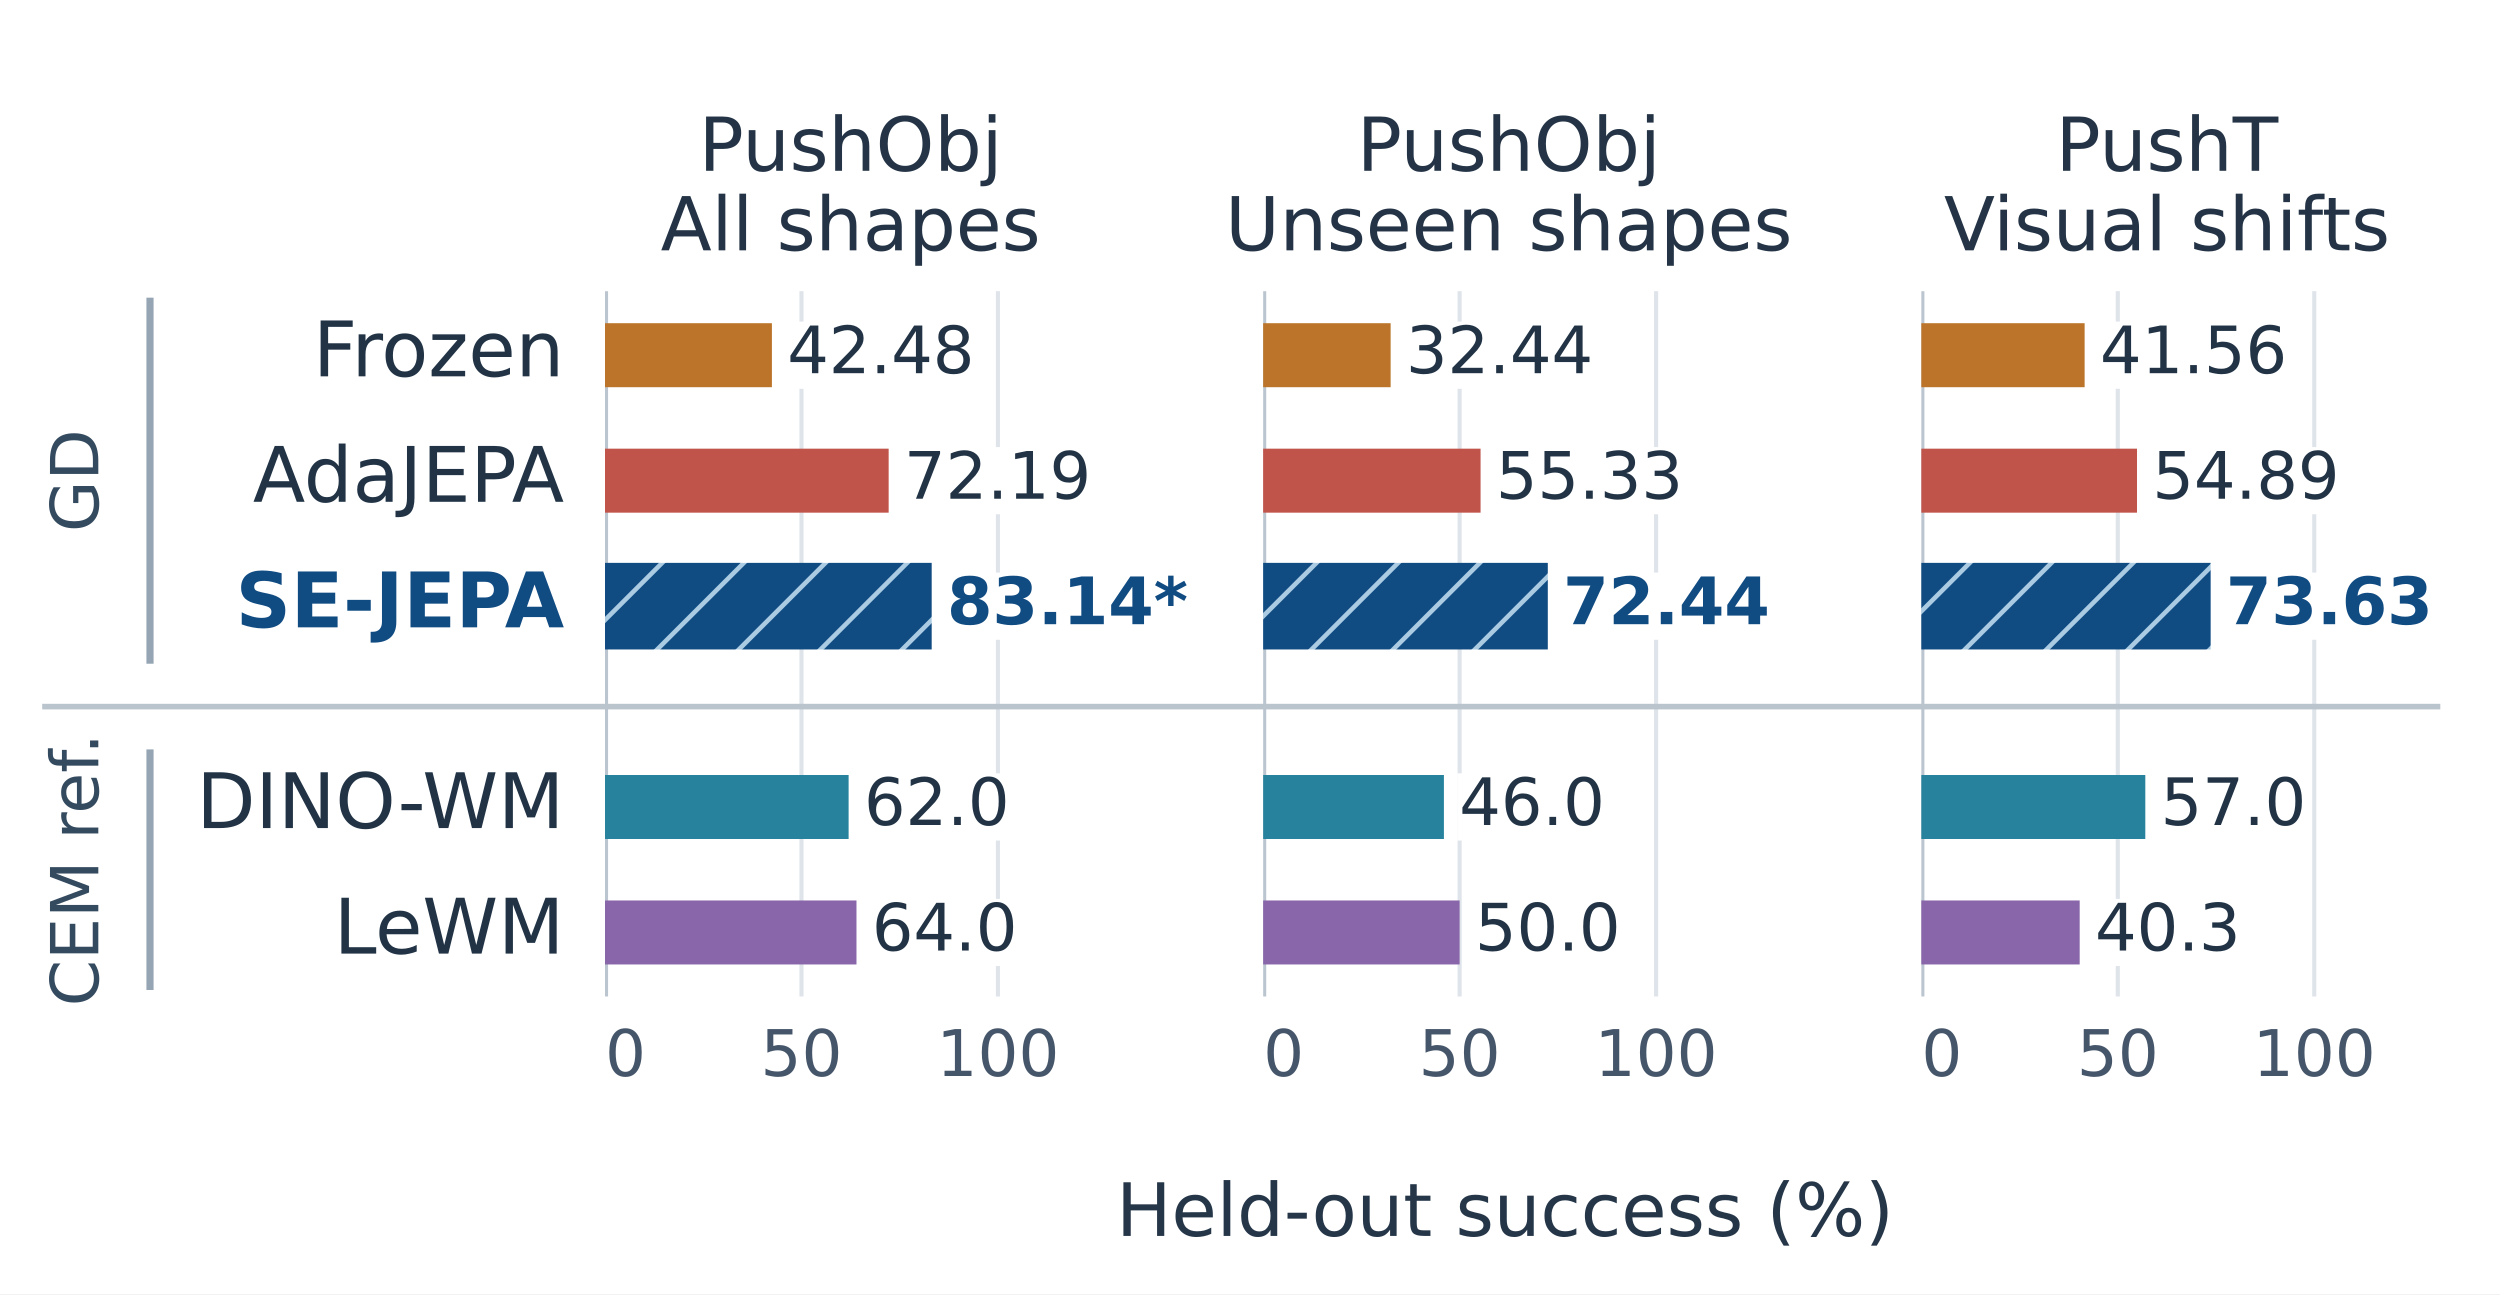
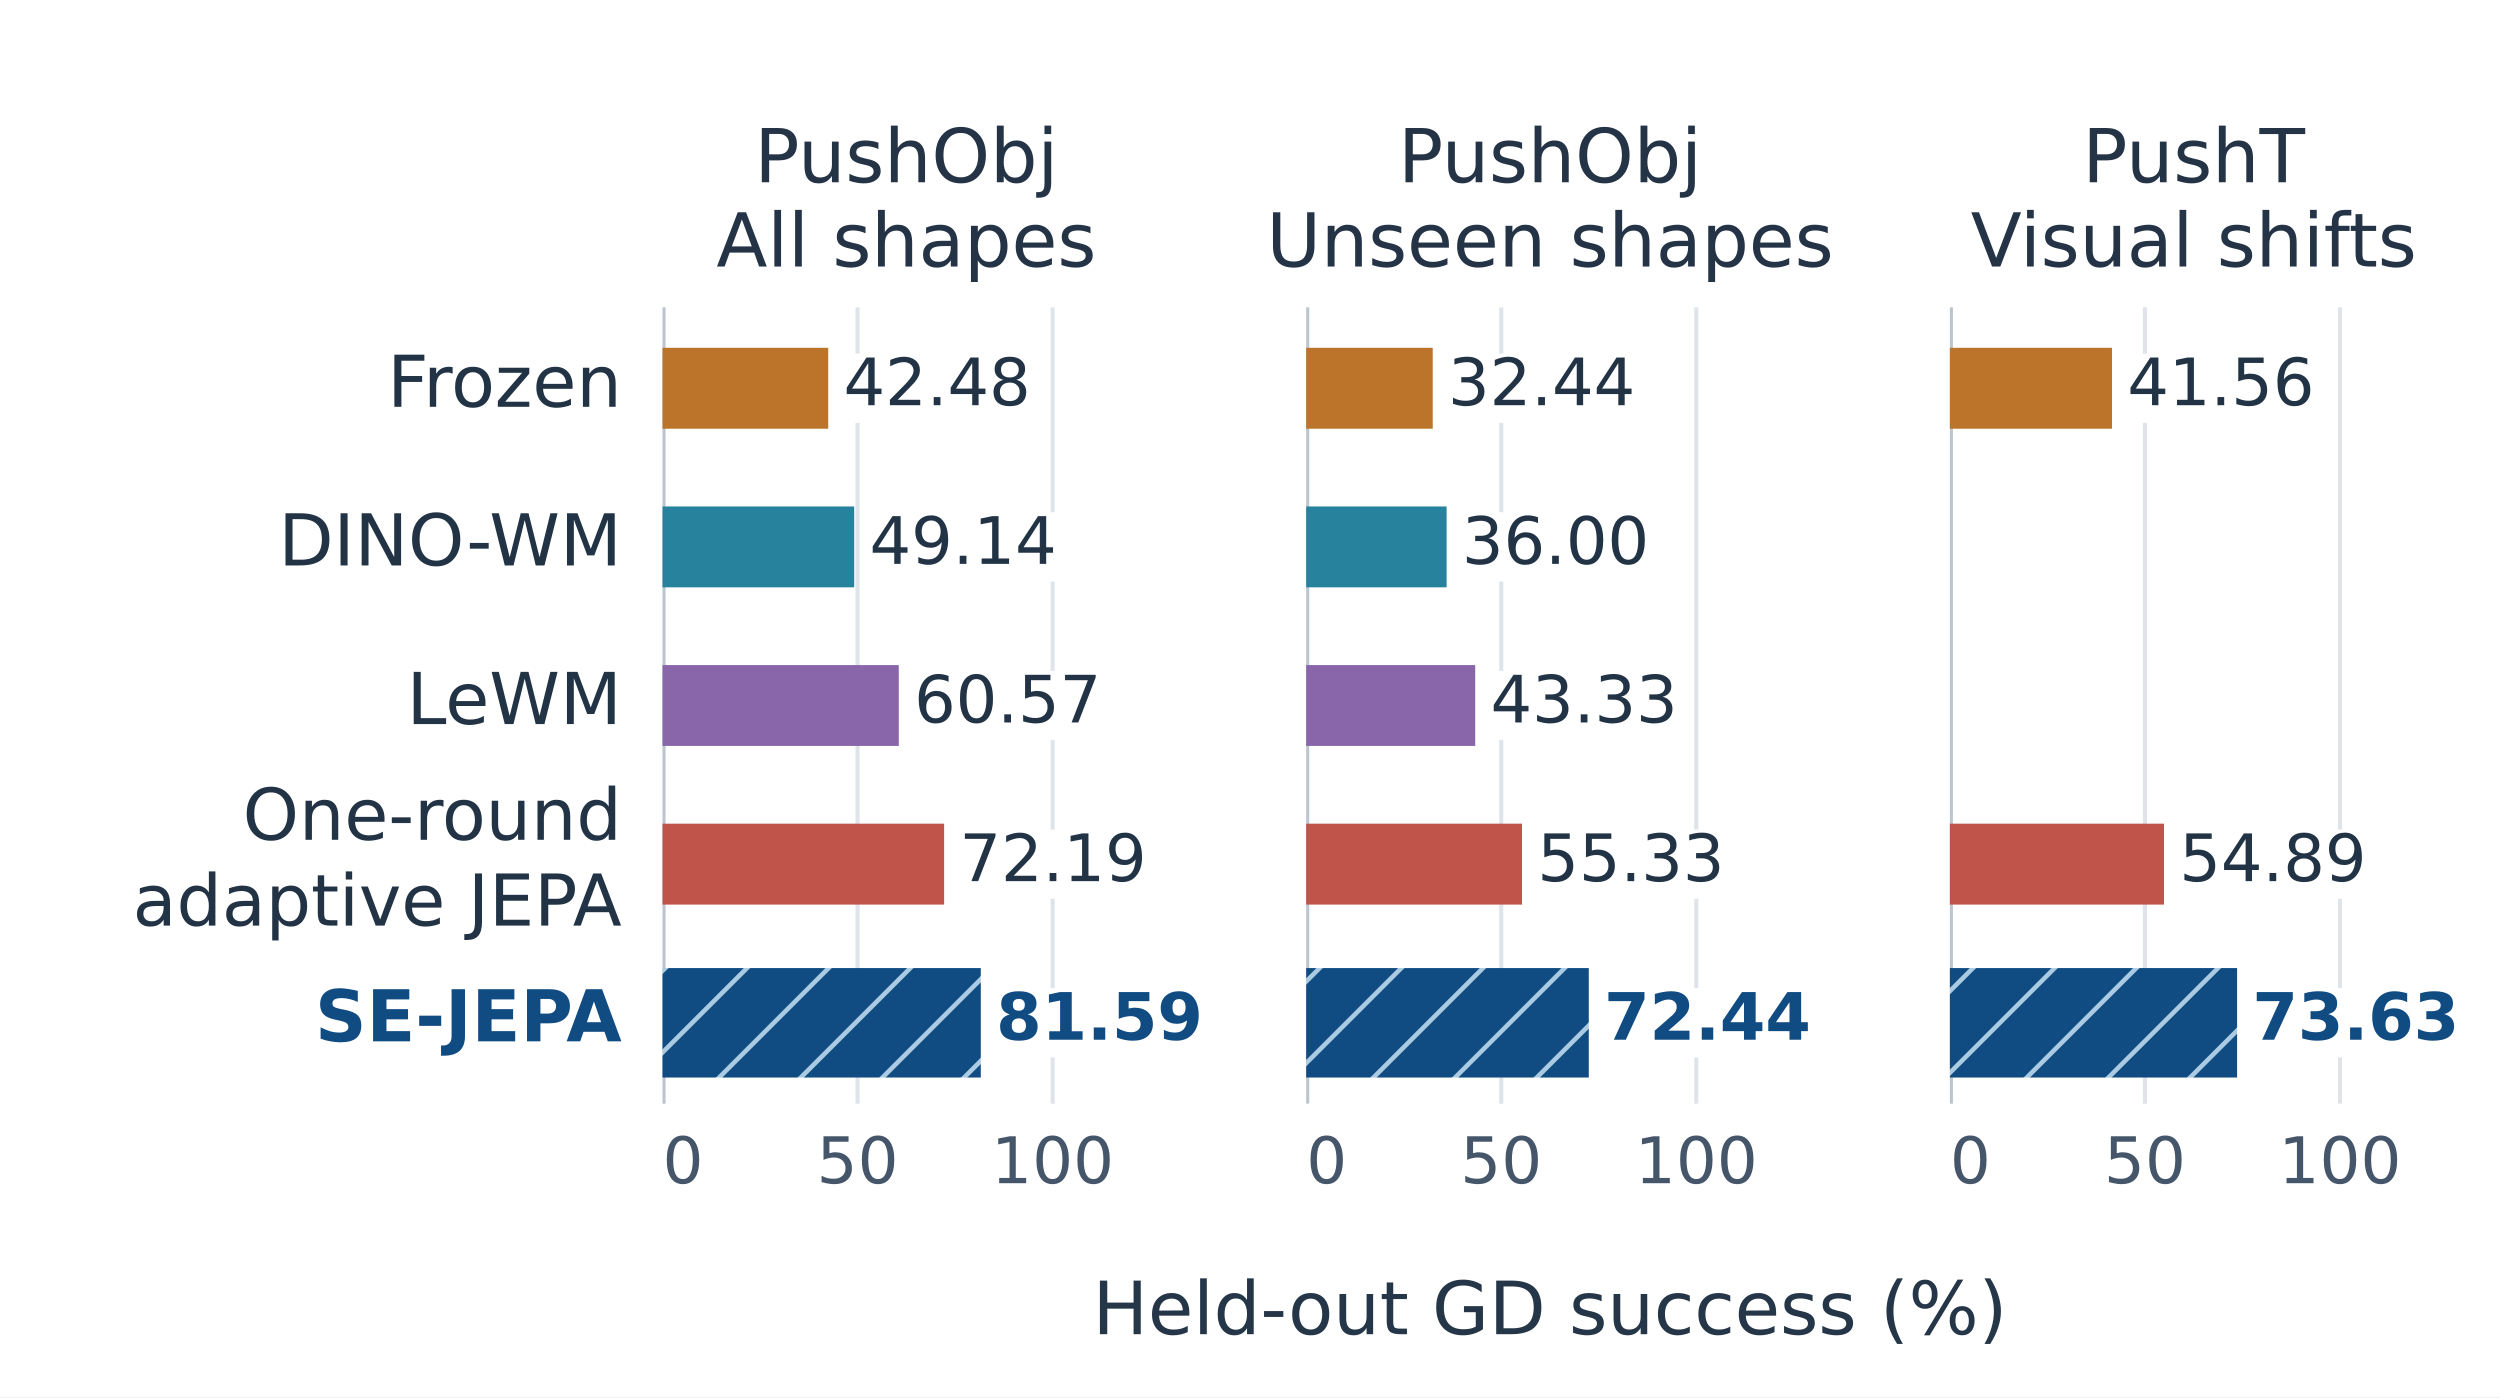
- <svg xmlns="http://www.w3.org/2000/svg" width="244.8pt" height="126.72pt" viewBox="0 0 244.8 126.72" version="1.1">
+ <svg xmlns="http://www.w3.org/2000/svg" width="244.8pt" height="136.8pt" viewBox="0 0 244.8 136.8" version="1.1">
  <defs>
    <style type="text/css">*{stroke-linejoin: round; stroke-linecap: butt}</style>
  </defs>
  <g id="figure_1">
    <g id="patch_1">
-       <path d="M 0 126.72  L 244.8 126.72  L 244.8 0  L 0 0  z " style="fill: #ffffff" />
+       <path d="M 0 136.8  L 244.8 136.8  L 244.8 0  L 0 0  z " style="fill: #ffffff" />
    </g>
    <g id="axes_1">
      <g id="patch_2">
-         <path d="M 59.242 97.574  L 107.337 97.574  L 107.337 28.512  L 59.242 28.512  z " style="fill: #ffffff" />
+         <path d="M 64.872 108.072  L 112.621 108.072  L 112.621 30.096  L 64.872 30.096  z " style="fill: #ffffff" />
      </g>
      <g id="line2d_1">
-         <path d="M 59.242 97.574  L 59.242 28.512  " clip-path="url(#p2a23ee6b03)" style="fill: none; stroke: #bbc5cf; stroke-width: 0.6; stroke-linecap: square" />
+         <path d="M 64.872 108.072  L 64.872 30.096  " clip-path="url(#pd72a1151b1)" style="fill: none; stroke: #bbc5cf; stroke-width: 0.6; stroke-linecap: square" />
      </g>
      <g id="line2d_2">
-         <path d="M 78.48 97.574  L 78.48 28.512  " clip-path="url(#p2a23ee6b03)" style="fill: none; stroke: #dee4ea; stroke-width: 0.4; stroke-linecap: square" />
+         <path d="M 83.972 108.072  L 83.972 30.096  " clip-path="url(#pd72a1151b1)" style="fill: none; stroke: #dee4ea; stroke-width: 0.4; stroke-linecap: square" />
      </g>
      <g id="line2d_3">
-         <path d="M 97.718 97.574  L 97.718 28.512  " clip-path="url(#p2a23ee6b03)" style="fill: none; stroke: #dee4ea; stroke-width: 0.4; stroke-linecap: square" />
+         <path d="M 103.072 108.072  L 103.072 30.096  " clip-path="url(#pd72a1151b1)" style="fill: none; stroke: #dee4ea; stroke-width: 0.4; stroke-linecap: square" />
      </g>
      <g id="GD-pushobj_all-Frozen">
-         <path d="M 59.242 31.646  L 75.586 31.646  L 75.586 37.913  L 59.242 37.913  z " clip-path="url(#p2a23ee6b03)" style="fill: #bb7429" />
+         <path d="M 64.872 34.057  L 81.099 34.057  L 81.099 41.979  L 64.872 41.979  z " clip-path="url(#pd72a1151b1)" style="fill: #bb7429" />
+       </g>
+       <g id="GD-pushobj_all-DINO-WM">
+         <path d="M 64.872 49.59  L 83.643 49.59  L 83.643 57.512  L 64.872 57.512  z " clip-path="url(#pd72a1151b1)" style="fill: #27829e" />
+       </g>
+       <g id="GD-pushobj_all-LeWM">
+         <path d="M 64.872 65.123  L 88.009 65.123  L 88.009 73.045  L 64.872 73.045  z " clip-path="url(#pd72a1151b1)" style="fill: #8866a9" />
      </g>
      <g id="GD-pushobj_all-AdaJEPA">
-         <path d="M 59.242 43.934  L 87.018 43.934  L 87.018 50.202  L 59.242 50.202  z " clip-path="url(#p2a23ee6b03)" style="fill: #c1544a" />
+         <path d="M 64.872 80.656  L 92.448 80.656  L 92.448 88.578  L 64.872 88.578  z " clip-path="url(#pd72a1151b1)" style="fill: #c1544a" />
      </g>
      <g id="GD-pushobj_all-SE-JEPA">
-         <path d="M 59.242 55.117  L 91.231 55.117  L 91.231 63.596  L 59.242 63.596  z " clip-path="url(#p2a23ee6b03)" style="fill: url(#hebd4a4d19e)" />
-       </g>
-       <g id="CEM-pushobj_all-DINO-WM">
-         <path d="M 59.242 75.885  L 83.097 75.885  L 83.097 82.152  L 59.242 82.152  z " clip-path="url(#p2a23ee6b03)" style="fill: #27829e" />
-       </g>
-       <g id="CEM-pushobj_all-LeWM">
-         <path d="M 59.242 88.174  L 83.866 88.174  L 83.866 94.441  L 59.242 94.441  z " clip-path="url(#p2a23ee6b03)" style="fill: #8866a9" />
+         <path d="M 64.872 94.791  L 96.039 94.791  L 96.039 105.509  L 64.872 105.509  z " clip-path="url(#pd72a1151b1)" style="fill: url(#h5310ae9c62)" />
      </g>
      <g id="matplotlib.axis_1">
        <g id="xtick_1">
          <g id="line2d_4" />
          <g id="text_1">
-             <text style="fill: #46566a; font: 6.3px 'DejaVu Sans'; text-anchor: start" x="59.242" y="105.361" transform="rotate(-0 59.2416 105.3614)">0</text>
+             <text style="font-size: 6.3px; font-family: 'DejaVu Sans'; text-anchor: start; fill: #46566a" x="64.872" y="115.859" transform="rotate(-0 64.872 115.8585)">0</text>
          </g>
        </g>
        <g id="xtick_2">
          <g id="line2d_5" />
          <g id="text_2">
-             <text style="fill: #46566a; font: 6.3px 'DejaVu Sans'; text-anchor: middle" x="78.48" y="105.361" transform="rotate(-0 78.47969 105.3614)">50</text>
+             <text style="font-size: 6.3px; font-family: 'DejaVu Sans'; text-anchor: middle; fill: #46566a" x="83.972" y="115.859" transform="rotate(-0 83.97178 115.8585)">50</text>
          </g>
        </g>
        <g id="xtick_3">
          <g id="line2d_6" />
          <g id="text_3">
-             <text style="fill: #46566a; font: 6.3px 'DejaVu Sans'; text-anchor: middle" x="97.718" y="105.361" transform="rotate(-0 97.71777 105.3614)">100</text>
+             <text style="font-size: 6.3px; font-family: 'DejaVu Sans'; text-anchor: middle; fill: #46566a" x="103.072" y="115.859" transform="rotate(-0 103.0716 115.8585)">100</text>
          </g>
        </g>
      </g>
      <g id="matplotlib.axis_2" />
      <g id="text_4">
-         <text style="fill: #213345; font: 7.5px 'DejaVu Sans'; text-anchor: end" x="55.242" y="36.849" transform="rotate(-0 55.2416 36.84876)">Frozen</text>
+         <text style="font-size: 7px; font-family: 'DejaVu Sans'; text-anchor: end; fill: #213345" x="60.872" y="39.836" transform="rotate(-0 60.872 39.83622)">Frozen</text>
      </g>
      <g id="text_5">
        <g id="patch_3">
-           <path d="M 76.894 38.068  L 95.6 38.068  L 95.6 31.49  L 76.894 31.49  z " style="fill: #ffffff" />
-         </g>
-         <text style="fill: #213345; font: 6.4px 'DejaVu Sans'; text-anchor: start" x="77.086" y="36.545" transform="rotate(-0 77.08628 36.54523)">42.48</text>
+           <path d="M 82.407 41.41  L 101.113 41.41  L 101.113 34.626  L 82.407 34.626  z " style="fill: #ffffff" />
+         </g>
+         <text style="font-size: 6.4px; font-family: 'DejaVu Sans'; text-anchor: start; fill: #213345" x="82.599" y="39.68" transform="rotate(-0 82.59917 39.68037)">42.48</text>
      </g>
      <g id="text_6">
-         <text style="fill: #213345; font: 7.5px 'DejaVu Sans'; text-anchor: end" x="55.242" y="49.137" transform="rotate(-0 55.2416 49.13744)">AdaJEPA</text>
+         <text style="font-size: 7px; font-family: 'DejaVu Sans'; text-anchor: end; fill: #213345" x="60.872" y="55.369" transform="rotate(-0 60.872 55.36929)">DINO-WM</text>
      </g>
      <g id="text_7">
        <g id="patch_4">
-           <path d="M 88.326 50.357  L 107.032 50.357  L 107.032 43.779  L 88.326 43.779  z " style="fill: #ffffff" />
-         </g>
-         <text style="fill: #213345; font: 6.4px 'DejaVu Sans'; text-anchor: start" x="88.518" y="48.834" transform="rotate(-0 88.51755 48.83391)">72.19</text>
+           <path d="M 84.951 56.943  L 103.657 56.943  L 103.657 50.159  L 84.951 50.159  z " style="fill: #ffffff" />
+         </g>
+         <text style="font-size: 6.4px; font-family: 'DejaVu Sans'; text-anchor: start; fill: #213345" x="85.143" y="55.213" transform="rotate(-0 85.14326 55.21343)">49.14</text>
      </g>
      <g id="text_8">
-         <text style="fill: #104b82; font: 700 7.5px 'DejaVu Sans'; text-anchor: end" x="55.242" y="61.426" transform="rotate(-0 55.2416 61.42613)">SE-JEPA</text>
+         <text style="font-size: 7px; font-family: 'DejaVu Sans'; text-anchor: end; fill: #213345" x="60.872" y="70.902" transform="rotate(-0 60.872 70.90236)">LeWM</text>
      </g>
      <g id="text_9">
        <g id="patch_5">
-           <path d="M 92.539 62.646  L 116.513 62.646  L 116.513 56.068  L 92.539 56.068  z " style="fill: #ffffff" />
-         </g>
-         <text style="fill: #104b82; font: 700 6.4px 'DejaVu Sans'; text-anchor: start" x="92.731" y="61.123" transform="rotate(-0 92.73069 61.12259)">83.14*</text>
+           <path d="M 89.317 72.476  L 108.023 72.476  L 108.023 65.692  L 89.317 65.692  z " style="fill: #ffffff" />
+         </g>
+         <text style="font-size: 6.4px; font-family: 'DejaVu Sans'; text-anchor: start; fill: #213345" x="89.509" y="70.746" transform="rotate(-0 89.50947 70.7465)">60.57</text>
      </g>
      <g id="text_10">
-         <text style="fill: #213345; font: 7.5px 'DejaVu Sans'; text-anchor: end" x="55.242" y="81.088" transform="rotate(-0 55.2416 81.08802)">DINO-WM</text>
+         <text style="font-size: 7px; font-family: 'DejaVu Sans'; fill: #213345" transform="translate(23.76981 82.23474)">One-round</text>
+         <text style="font-size: 7px; font-family: 'DejaVu Sans'; fill: #213345" transform="translate(12.99091 90.63666)">adaptive JEPA</text>
      </g>
      <g id="text_11">
        <g id="patch_6">
-           <path d="M 84.405 82.307  L 99.039 82.307  L 99.039 75.729  L 84.405 75.729  z " style="fill: #ffffff" />
-         </g>
-         <text style="fill: #213345; font: 6.4px 'DejaVu Sans'; text-anchor: start" x="84.597" y="80.784" transform="rotate(-0 84.59683 80.78449)">62.0</text>
+           <path d="M 93.756 88.009  L 112.462 88.009  L 112.462 81.225  L 93.756 81.225  z " style="fill: #ffffff" />
+         </g>
+         <text style="font-size: 6.4px; font-family: 'DejaVu Sans'; text-anchor: start; fill: #213345" x="93.948" y="86.28" transform="rotate(-0 93.94826 86.27957)">72.19</text>
      </g>
      <g id="text_12">
-         <text style="fill: #213345; font: 7.5px 'DejaVu Sans'; text-anchor: end" x="55.242" y="93.377" transform="rotate(-0 55.2416 93.3767)">LeWM</text>
+         <text style="font-weight: 700; font-size: 7px; font-family: 'DejaVu Sans'; text-anchor: end; fill: #104b82" x="60.872" y="101.968" transform="rotate(-0 60.872 101.9685)">SE-JEPA</text>
      </g>
      <g id="text_13">
        <g id="patch_7">
-           <path d="M 85.174 94.596  L 99.808 94.596  L 99.808 88.018  L 85.174 88.018  z " style="fill: #ffffff" />
-         </g>
-         <text style="fill: #213345; font: 6.4px 'DejaVu Sans'; text-anchor: start" x="85.366" y="93.073" transform="rotate(-0 85.36635 93.07317)">64.0</text>
+           <path d="M 97.347 103.542  L 117.974 103.542  L 117.974 96.758  L 97.347 96.758  z " style="fill: #ffffff" />
+         </g>
+         <text style="font-weight: 700; font-size: 6.4px; font-family: 'DejaVu Sans'; text-anchor: start; fill: #104b82" x="97.539" y="101.813" transform="rotate(-0 97.53902 101.8126)">81.59</text>
      </g>
      <g id="text_14">
-         <text style="fill: #243446; font: 7.3px 'DejaVu Sans'" transform="translate(68.42002 16.72588)">PushObj</text>
-         <text style="fill: #243446; font: 7.3px 'DejaVu Sans'" transform="translate(64.68847 24.512)">All shapes</text>
+         <text style="font-size: 7.3px; font-family: 'DejaVu Sans'; fill: #243446" transform="translate(73.87754 17.847)">PushObj</text>
+         <text style="font-size: 7.3px; font-family: 'DejaVu Sans'; fill: #243446" transform="translate(70.14598 26.096)">All shapes</text>
      </g>
    </g>
    <g id="axes_2">
      <g id="patch_8">
-         <path d="M 123.689 97.574  L 171.784 97.574  L 171.784 28.512  L 123.689 28.512  z " style="fill: #ffffff" />
+         <path d="M 127.901 108.072  L 175.651 108.072  L 175.651 30.096  L 127.901 30.096  z " style="fill: #ffffff" />
      </g>
      <g id="line2d_7">
-         <path d="M 123.689 97.574  L 123.689 28.512  " clip-path="url(#p89690534de)" style="fill: none; stroke: #bbc5cf; stroke-width: 0.6; stroke-linecap: square" />
+         <path d="M 127.901 108.072  L 127.901 30.096  " clip-path="url(#pd09d841ab7)" style="fill: none; stroke: #bbc5cf; stroke-width: 0.6; stroke-linecap: square" />
      </g>
      <g id="line2d_8">
-         <path d="M 142.927 97.574  L 142.927 28.512  " clip-path="url(#p89690534de)" style="fill: none; stroke: #dee4ea; stroke-width: 0.4; stroke-linecap: square" />
+         <path d="M 147.001 108.072  L 147.001 30.096  " clip-path="url(#pd09d841ab7)" style="fill: none; stroke: #dee4ea; stroke-width: 0.4; stroke-linecap: square" />
      </g>
      <g id="line2d_9">
-         <path d="M 162.165 97.574  L 162.165 28.512  " clip-path="url(#p89690534de)" style="fill: none; stroke: #dee4ea; stroke-width: 0.4; stroke-linecap: square" />
+         <path d="M 166.101 108.072  L 166.101 30.096  " clip-path="url(#pd09d841ab7)" style="fill: none; stroke: #dee4ea; stroke-width: 0.4; stroke-linecap: square" />
      </g>
      <g id="GD-pushobj_unseen-Frozen">
-         <path d="M 123.689 31.646  L 136.171 31.646  L 136.171 37.913  L 123.689 37.913  z " clip-path="url(#p89690534de)" style="fill: #bb7429" />
+         <path d="M 127.901 34.057  L 140.293 34.057  L 140.293 41.979  L 127.901 41.979  z " clip-path="url(#pd09d841ab7)" style="fill: #bb7429" />
+       </g>
+       <g id="GD-pushobj_unseen-DINO-WM">
+         <path d="M 127.901 49.59  L 141.653 49.59  L 141.653 57.512  L 127.901 57.512  z " clip-path="url(#pd09d841ab7)" style="fill: #27829e" />
+       </g>
+       <g id="GD-pushobj_unseen-LeWM">
+         <path d="M 127.901 65.123  L 144.453 65.123  L 144.453 73.045  L 127.901 73.045  z " clip-path="url(#pd09d841ab7)" style="fill: #8866a9" />
      </g>
      <g id="GD-pushobj_unseen-AdaJEPA">
-         <path d="M 123.689 43.934  L 144.978 43.934  L 144.978 50.202  L 123.689 50.202  z " clip-path="url(#p89690534de)" style="fill: #c1544a" />
+         <path d="M 127.901 80.656  L 149.037 80.656  L 149.037 88.578  L 127.901 88.578  z " clip-path="url(#pd09d841ab7)" style="fill: #c1544a" />
      </g>
      <g id="GD-pushobj_unseen-SE-JEPA">
-         <path d="M 123.689 55.117  L 151.561 55.117  L 151.561 63.596  L 123.689 63.596  z " clip-path="url(#p89690534de)" style="fill: url(#hebd4a4d19e)" />
-       </g>
-       <g id="CEM-pushobj_unseen-DINO-WM">
-         <path d="M 123.689 75.885  L 141.388 75.885  L 141.388 82.152  L 123.689 82.152  z " clip-path="url(#p89690534de)" style="fill: #27829e" />
-       </g>
-       <g id="CEM-pushobj_unseen-LeWM">
-         <path d="M 123.689 88.174  L 142.927 88.174  L 142.927 94.441  L 123.689 94.441  z " clip-path="url(#p89690534de)" style="fill: #8866a9" />
+         <path d="M 127.901 94.791  L 155.573 94.791  L 155.573 105.509  L 127.901 105.509  z " clip-path="url(#pd09d841ab7)" style="fill: url(#h5310ae9c62)" />
      </g>
      <g id="matplotlib.axis_3">
        <g id="xtick_4">
          <g id="line2d_10" />
          <g id="text_15">
-             <text style="fill: #46566a; font: 6.3px 'DejaVu Sans'; text-anchor: start" x="123.689" y="105.361" transform="rotate(-0 123.6892 105.3614)">0</text>
+             <text style="font-size: 6.3px; font-family: 'DejaVu Sans'; text-anchor: start; fill: #46566a" x="127.901" y="115.859" transform="rotate(-0 127.9013 115.8585)">0</text>
          </g>
        </g>
        <g id="xtick_5">
          <g id="line2d_11" />
          <g id="text_16">
-             <text style="fill: #46566a; font: 6.3px 'DejaVu Sans'; text-anchor: middle" x="142.927" y="105.361" transform="rotate(-0 142.9273 105.3614)">50</text>
+             <text style="font-size: 6.3px; font-family: 'DejaVu Sans'; text-anchor: middle; fill: #46566a" x="147.001" y="115.859" transform="rotate(-0 147.0011 115.8585)">50</text>
          </g>
        </g>
        <g id="xtick_6">
          <g id="line2d_12" />
          <g id="text_17">
-             <text style="fill: #46566a; font: 6.3px 'DejaVu Sans'; text-anchor: middle" x="162.165" y="105.361" transform="rotate(-0 162.1654 105.3614)">100</text>
+             <text style="font-size: 6.3px; font-family: 'DejaVu Sans'; text-anchor: middle; fill: #46566a" x="166.101" y="115.859" transform="rotate(-0 166.1008 115.8585)">100</text>
          </g>
        </g>
      </g>
      <g id="matplotlib.axis_4" />
      <g id="text_18">
        <g id="patch_9">
-           <path d="M 137.479 38.068  L 156.185 38.068  L 156.185 31.49  L 137.479 31.49  z " style="fill: #ffffff" />
-         </g>
-         <text style="fill: #213345; font: 6.4px 'DejaVu Sans'; text-anchor: start" x="137.671" y="36.545" transform="rotate(-0 137.6709 36.54523)">32.44</text>
+           <path d="M 141.601 41.41  L 160.307 41.41  L 160.307 34.626  L 141.601 34.626  z " style="fill: #ffffff" />
+         </g>
+         <text style="font-size: 6.4px; font-family: 'DejaVu Sans'; text-anchor: start; fill: #213345" x="141.793" y="39.68" transform="rotate(-0 141.7932 39.68037)">32.44</text>
      </g>
      <g id="text_19">
        <g id="patch_10">
-           <path d="M 146.286 50.357  L 164.992 50.357  L 164.992 43.779  L 146.286 43.779  z " style="fill: #ffffff" />
-         </g>
-         <text style="fill: #213345; font: 6.4px 'DejaVu Sans'; text-anchor: start" x="146.478" y="48.834" transform="rotate(-0 146.4781 48.83391)">55.33</text>
+           <path d="M 142.961 56.943  L 161.667 56.943  L 161.667 50.159  L 142.961 50.159  z " style="fill: #ffffff" />
+         </g>
+         <text style="font-size: 6.4px; font-family: 'DejaVu Sans'; text-anchor: start; fill: #213345" x="143.153" y="55.213" transform="rotate(-0 143.1531 55.21343)">36.00</text>
      </g>
      <g id="text_20">
        <g id="patch_11">
-           <path d="M 152.869 62.646  L 173.496 62.646  L 173.496 56.068  L 152.869 56.068  z " style="fill: #ffffff" />
-         </g>
-         <text style="fill: #104b82; font: 700 6.4px 'DejaVu Sans'; text-anchor: start" x="153.061" y="61.123" transform="rotate(-0 153.0613 61.12259)">72.44</text>
+           <path d="M 145.761 72.476  L 164.467 72.476  L 164.467 65.692  L 145.761 65.692  z " style="fill: #ffffff" />
+         </g>
+         <text style="font-size: 6.4px; font-family: 'DejaVu Sans'; text-anchor: start; fill: #213345" x="145.953" y="70.746" transform="rotate(-0 145.9531 70.7465)">43.33</text>
      </g>
      <g id="text_21">
        <g id="patch_12">
-           <path d="M 142.696 82.307  L 157.33 82.307  L 157.33 75.729  L 142.696 75.729  z " style="fill: #ffffff" />
-         </g>
-         <text style="fill: #213345; font: 6.4px 'DejaVu Sans'; text-anchor: start" x="142.888" y="80.784" transform="rotate(-0 142.8882 80.78449)">46.0</text>
+           <path d="M 150.345 88.009  L 169.051 88.009  L 169.051 81.225  L 150.345 81.225  z " style="fill: #ffffff" />
+         </g>
+         <text style="font-size: 6.4px; font-family: 'DejaVu Sans'; text-anchor: start; fill: #213345" x="150.537" y="86.28" transform="rotate(-0 150.5371 86.27957)">55.33</text>
      </g>
      <g id="text_22">
        <g id="patch_13">
-           <path d="M 144.235 94.596  L 158.869 94.596  L 158.869 88.018  L 144.235 88.018  z " style="fill: #ffffff" />
-         </g>
-         <text style="fill: #213345; font: 6.4px 'DejaVu Sans'; text-anchor: start" x="144.427" y="93.073" transform="rotate(-0 144.4273 93.07317)">50.0</text>
+           <path d="M 156.881 103.542  L 177.508 103.542  L 177.508 96.758  L 156.881 96.758  z " style="fill: #ffffff" />
+         </g>
+         <text style="font-weight: 700; font-size: 6.4px; font-family: 'DejaVu Sans'; text-anchor: start; fill: #104b82" x="157.073" y="101.813" transform="rotate(-0 157.073 101.8126)">72.44</text>
      </g>
      <g id="text_23">
-         <text style="fill: #243446; font: 7.3px 'DejaVu Sans'" transform="translate(132.8676 16.72588)">PushObj</text>
-         <text style="fill: #243446; font: 7.3px 'DejaVu Sans'" transform="translate(119.97 24.512)">Unseen shapes</text>
+         <text style="font-size: 7.3px; font-family: 'DejaVu Sans'; fill: #243446" transform="translate(136.9068 17.847)">PushObj</text>
+         <text style="font-size: 7.3px; font-family: 'DejaVu Sans'; fill: #243446" transform="translate(124.0092 26.096)">Unseen shapes</text>
      </g>
    </g>
    <g id="axes_3">
      <g id="patch_14">
-         <path d="M 188.137 97.574  L 236.232 97.574  L 236.232 28.512  L 188.137 28.512  z " style="fill: #ffffff" />
+         <path d="M 190.931 108.072  L 238.68 108.072  L 238.68 30.096  L 190.931 30.096  z " style="fill: #ffffff" />
      </g>
      <g id="line2d_13">
-         <path d="M 188.137 97.574  L 188.137 28.512  " clip-path="url(#pc75a18f89f)" style="fill: none; stroke: #bbc5cf; stroke-width: 0.6; stroke-linecap: square" />
+         <path d="M 190.931 108.072  L 190.931 30.096  " clip-path="url(#p535675c987)" style="fill: none; stroke: #bbc5cf; stroke-width: 0.6; stroke-linecap: square" />
      </g>
      <g id="line2d_14">
-         <path d="M 207.375 97.574  L 207.375 28.512  " clip-path="url(#pc75a18f89f)" style="fill: none; stroke: #dee4ea; stroke-width: 0.4; stroke-linecap: square" />
+         <path d="M 210.03 108.072  L 210.03 30.096  " clip-path="url(#p535675c987)" style="fill: none; stroke: #dee4ea; stroke-width: 0.4; stroke-linecap: square" />
      </g>
      <g id="line2d_15">
-         <path d="M 226.613 97.574  L 226.613 28.512  " clip-path="url(#pc75a18f89f)" style="fill: none; stroke: #dee4ea; stroke-width: 0.4; stroke-linecap: square" />
+         <path d="M 229.13 108.072  L 229.13 30.096  " clip-path="url(#p535675c987)" style="fill: none; stroke: #dee4ea; stroke-width: 0.4; stroke-linecap: square" />
      </g>
      <g id="GD-pusht_shift-Frozen">
-         <path d="M 188.137 31.646  L 204.127 31.646  L 204.127 37.913  L 188.137 37.913  z " clip-path="url(#pc75a18f89f)" style="fill: #bb7429" />
+         <path d="M 190.931 34.057  L 206.806 34.057  L 206.806 41.979  L 190.931 41.979  z " clip-path="url(#p535675c987)" style="fill: #bb7429" />
      </g>
      <g id="GD-pusht_shift-AdaJEPA">
-         <path d="M 188.137 43.934  L 209.256 43.934  L 209.256 50.202  L 188.137 50.202  z " clip-path="url(#pc75a18f89f)" style="fill: #c1544a" />
+         <path d="M 190.931 80.656  L 211.898 80.656  L 211.898 88.578  L 190.931 88.578  z " clip-path="url(#p535675c987)" style="fill: #c1544a" />
      </g>
      <g id="GD-pusht_shift-SE-JEPA">
-         <path d="M 188.137 55.117  L 216.467 55.117  L 216.467 63.596  L 188.137 63.596  z " clip-path="url(#pc75a18f89f)" style="fill: url(#hebd4a4d19e)" />
-       </g>
-       <g id="CEM-pusht_shift-DINO-WM">
-         <path d="M 188.137 75.885  L 210.068 75.885  L 210.068 82.152  L 188.137 82.152  z " clip-path="url(#pc75a18f89f)" style="fill: #27829e" />
-       </g>
-       <g id="CEM-pusht_shift-LeWM">
-         <path d="M 188.137 88.174  L 203.643 88.174  L 203.643 94.441  L 188.137 94.441  z " clip-path="url(#pc75a18f89f)" style="fill: #8866a9" />
+         <path d="M 190.931 94.791  L 219.057 94.791  L 219.057 105.509  L 190.931 105.509  z " clip-path="url(#p535675c987)" style="fill: url(#h5310ae9c62)" />
      </g>
      <g id="matplotlib.axis_5">
        <g id="xtick_7">
          <g id="line2d_16" />
          <g id="text_24">
-             <text style="fill: #46566a; font: 6.3px 'DejaVu Sans'; text-anchor: start" x="188.137" y="105.361" transform="rotate(-0 188.1368 105.3614)">0</text>
+             <text style="font-size: 6.3px; font-family: 'DejaVu Sans'; text-anchor: start; fill: #46566a" x="190.931" y="115.859" transform="rotate(-0 190.9305 115.8585)">0</text>
          </g>
        </g>
        <g id="xtick_8">
          <g id="line2d_17" />
          <g id="text_25">
-             <text style="fill: #46566a; font: 6.3px 'DejaVu Sans'; text-anchor: middle" x="207.375" y="105.361" transform="rotate(-0 207.3749 105.3614)">50</text>
+             <text style="font-size: 6.3px; font-family: 'DejaVu Sans'; text-anchor: middle; fill: #46566a" x="210.03" y="115.859" transform="rotate(-0 210.0303 115.8585)">50</text>
          </g>
        </g>
        <g id="xtick_9">
          <g id="line2d_18" />
          <g id="text_26">
-             <text style="fill: #46566a; font: 6.3px 'DejaVu Sans'; text-anchor: middle" x="226.613" y="105.361" transform="rotate(-0 226.613 105.3614)">100</text>
+             <text style="font-size: 6.3px; font-family: 'DejaVu Sans'; text-anchor: middle; fill: #46566a" x="229.13" y="115.859" transform="rotate(-0 229.1301 115.8585)">100</text>
          </g>
        </g>
      </g>
      <g id="matplotlib.axis_6" />
      <g id="text_27">
        <g id="patch_15">
-           <path d="M 205.435 38.068  L 224.141 38.068  L 224.141 31.49  L 205.435 31.49  z " style="fill: #ffffff" />
-         </g>
-         <text style="fill: #213345; font: 6.4px 'DejaVu Sans'; text-anchor: start" x="205.627" y="36.545" transform="rotate(-0 205.6275 36.54523)">41.56</text>
+           <path d="M 208.114 41.41  L 226.82 41.41  L 226.82 34.626  L 208.114 34.626  z " style="fill: #ffffff" />
+         </g>
+         <text style="font-size: 6.4px; font-family: 'DejaVu Sans'; text-anchor: start; fill: #213345" x="208.306" y="39.68" transform="rotate(-0 208.3063 39.68037)">41.56</text>
      </g>
      <g id="text_28">
        <g id="patch_16">
-           <path d="M 210.564 50.357  L 229.27 50.357  L 229.27 43.779  L 210.564 43.779  z " style="fill: #ffffff" />
-         </g>
-         <text style="fill: #213345; font: 6.4px 'DejaVu Sans'; text-anchor: start" x="210.756" y="48.834" transform="rotate(-0 210.7564 48.83391)">54.89</text>
+           <path d="M 213.206 88.009  L 231.912 88.009  L 231.912 81.225  L 213.206 81.225  z " style="fill: #ffffff" />
+         </g>
+         <text style="font-size: 6.4px; font-family: 'DejaVu Sans'; text-anchor: start; fill: #213345" x="213.398" y="86.28" transform="rotate(-0 213.3983 86.27957)">54.89</text>
      </g>
      <g id="text_29">
        <g id="patch_17">
-           <path d="M 217.775 62.646  L 238.402 62.646  L 238.402 56.068  L 217.775 56.068  z " style="fill: #ffffff" />
-         </g>
-         <text style="fill: #104b82; font: 700 6.4px 'DejaVu Sans'; text-anchor: start" x="217.967" y="61.123" transform="rotate(-0 217.9668 61.12259)">73.63</text>
+           <path d="M 220.365 103.542  L 240.992 103.542  L 240.992 96.758  L 220.365 96.758  z " style="fill: #ffffff" />
+         </g>
+         <text style="font-weight: 700; font-size: 6.4px; font-family: 'DejaVu Sans'; text-anchor: start; fill: #104b82" x="220.557" y="101.813" transform="rotate(-0 220.5569 101.8126)">73.63</text>
      </g>
      <g id="text_30">
-         <g id="patch_18">
-           <path d="M 211.376 82.307  L 226.01 82.307  L 226.01 75.729  L 211.376 75.729  z " style="fill: #ffffff" />
-         </g>
-         <text style="fill: #213345; font: 6.4px 'DejaVu Sans'; text-anchor: start" x="211.568" y="80.784" transform="rotate(-0 211.5682 80.78449)">57.0</text>
-       </g>
-       <g id="text_31">
-         <g id="patch_19">
-           <path d="M 204.951 94.596  L 219.585 94.596  L 219.585 88.018  L 204.951 88.018  z " style="fill: #ffffff" />
-         </g>
-         <text style="fill: #213345; font: 6.4px 'DejaVu Sans'; text-anchor: start" x="205.143" y="93.073" transform="rotate(-0 205.1427 93.07317)">40.3</text>
-       </g>
-       <g id="text_32">
-         <text style="fill: #243446; font: 7.3px 'DejaVu Sans'" transform="translate(201.2903 16.72588)">PushT</text>
-         <text style="fill: #243446; font: 7.3px 'DejaVu Sans'" transform="translate(190.3483 24.512)">Visual shifts</text>
-       </g>
-     </g>
-     <g id="line2d_19">
-       <path d="M 14.688 29.495  L 14.688 64.641  " style="fill: none; stroke: #95a5b3; stroke-width: 0.7; stroke-linecap: square" />
-     </g>
-     <g id="line2d_20">
-       <path d="M 14.688 73.734  L 14.688 96.591  " style="fill: none; stroke: #95a5b3; stroke-width: 0.7; stroke-linecap: square" />
-     </g>
-     <g id="line2d_21">
-       <path d="M 4.406 69.188  L 238.68 69.188  " style="fill: none; stroke: #bac4cd; stroke-width: 0.55; stroke-linecap: square" />
-     </g>
-     <g id="text_33">
-       <text style="fill: #344a5f; font: 6.5px 'DejaVu Sans'" transform="translate(9.627194 52.08865) rotate(-90)">GD</text>
-     </g>
-     <g id="text_34">
-       <text style="fill: #344a5f; font: 6.5px 'DejaVu Sans'" transform="translate(9.627194 98.52693) rotate(-90)">CEM ref.</text>
-     </g>
-     <g id="text_35">
-       <text style="fill: #253648; font: 7.2px 'DejaVu Sans'; text-anchor: middle" x="147.37" y="121.018" transform="rotate(-0 147.3696 121.0176)">Held-out success (%)</text>
+         <text style="font-size: 7.3px; font-family: 'DejaVu Sans'; fill: #243446" transform="translate(203.9112 17.847)">PushT</text>
+         <text style="font-size: 7.3px; font-family: 'DejaVu Sans'; fill: #243446" transform="translate(192.9674 26.096)">Visual shifts</text>
+       </g>
+     </g>
+     <g id="text_31">
+       <text style="font-size: 7.2px; font-family: 'DejaVu Sans'; text-anchor: middle; fill: #253648" x="151.776" y="130.644" transform="rotate(-0 151.776 130.644)">Held-out GD success (%)</text>
    </g>
  </g>
  <defs>
-     <clipPath id="p2a23ee6b03">
-       <rect x="59.242" y="28.512" width="48.095" height="69.062" />
+     <clipPath id="pd72a1151b1">
+       <rect x="64.872" y="30.096" width="47.749" height="77.976" />
    </clipPath>
-     <clipPath id="p89690534de">
-       <rect x="123.689" y="28.512" width="48.095" height="69.062" />
+     <clipPath id="pd09d841ab7">
+       <rect x="127.901" y="30.096" width="47.749" height="77.976" />
    </clipPath>
-     <clipPath id="pc75a18f89f">
-       <rect x="188.137" y="28.512" width="48.095" height="69.062" />
+     <clipPath id="p535675c987">
+       <rect x="190.931" y="30.096" width="47.749" height="77.976" />
    </clipPath>
  </defs>
  <defs>
-     <pattern id="hebd4a4d19e" patternUnits="userSpaceOnUse" x="0" y="0" width="72" height="72">
+     <pattern id="h5310ae9c62" patternUnits="userSpaceOnUse" x="0" y="0" width="72" height="72">
      <rect x="0" y="0" width="73" height="73" fill="#104b82" />
      <path d="M -36 36  L 36 -36  M -32 40  L 40 -32  M -28 44  L 44 -28  M -24 48  L 48 -24  M -20 52  L 52 -20  M -16 56  L 56 -16  M -12 60  L 60 -12  M -8 64  L 64 -8  M -4 68  L 68 -4  M 0 72  L 72 0  M 4 76  L 76 4  M 8 80  L 80 8  M 12 84  L 84 12  M 16 88  L 88 16  M 20 92  L 92 20  M 24 96  L 96 24  M 28 100  L 100 28  M 32 104  L 104 32  M 36 108  L 108 36  " style="fill: #aacbe2; stroke: #aacbe2; stroke-width: 0.45; stroke-linecap: butt; stroke-linejoin: miter" />
    </pattern>
  </defs>
</svg>
